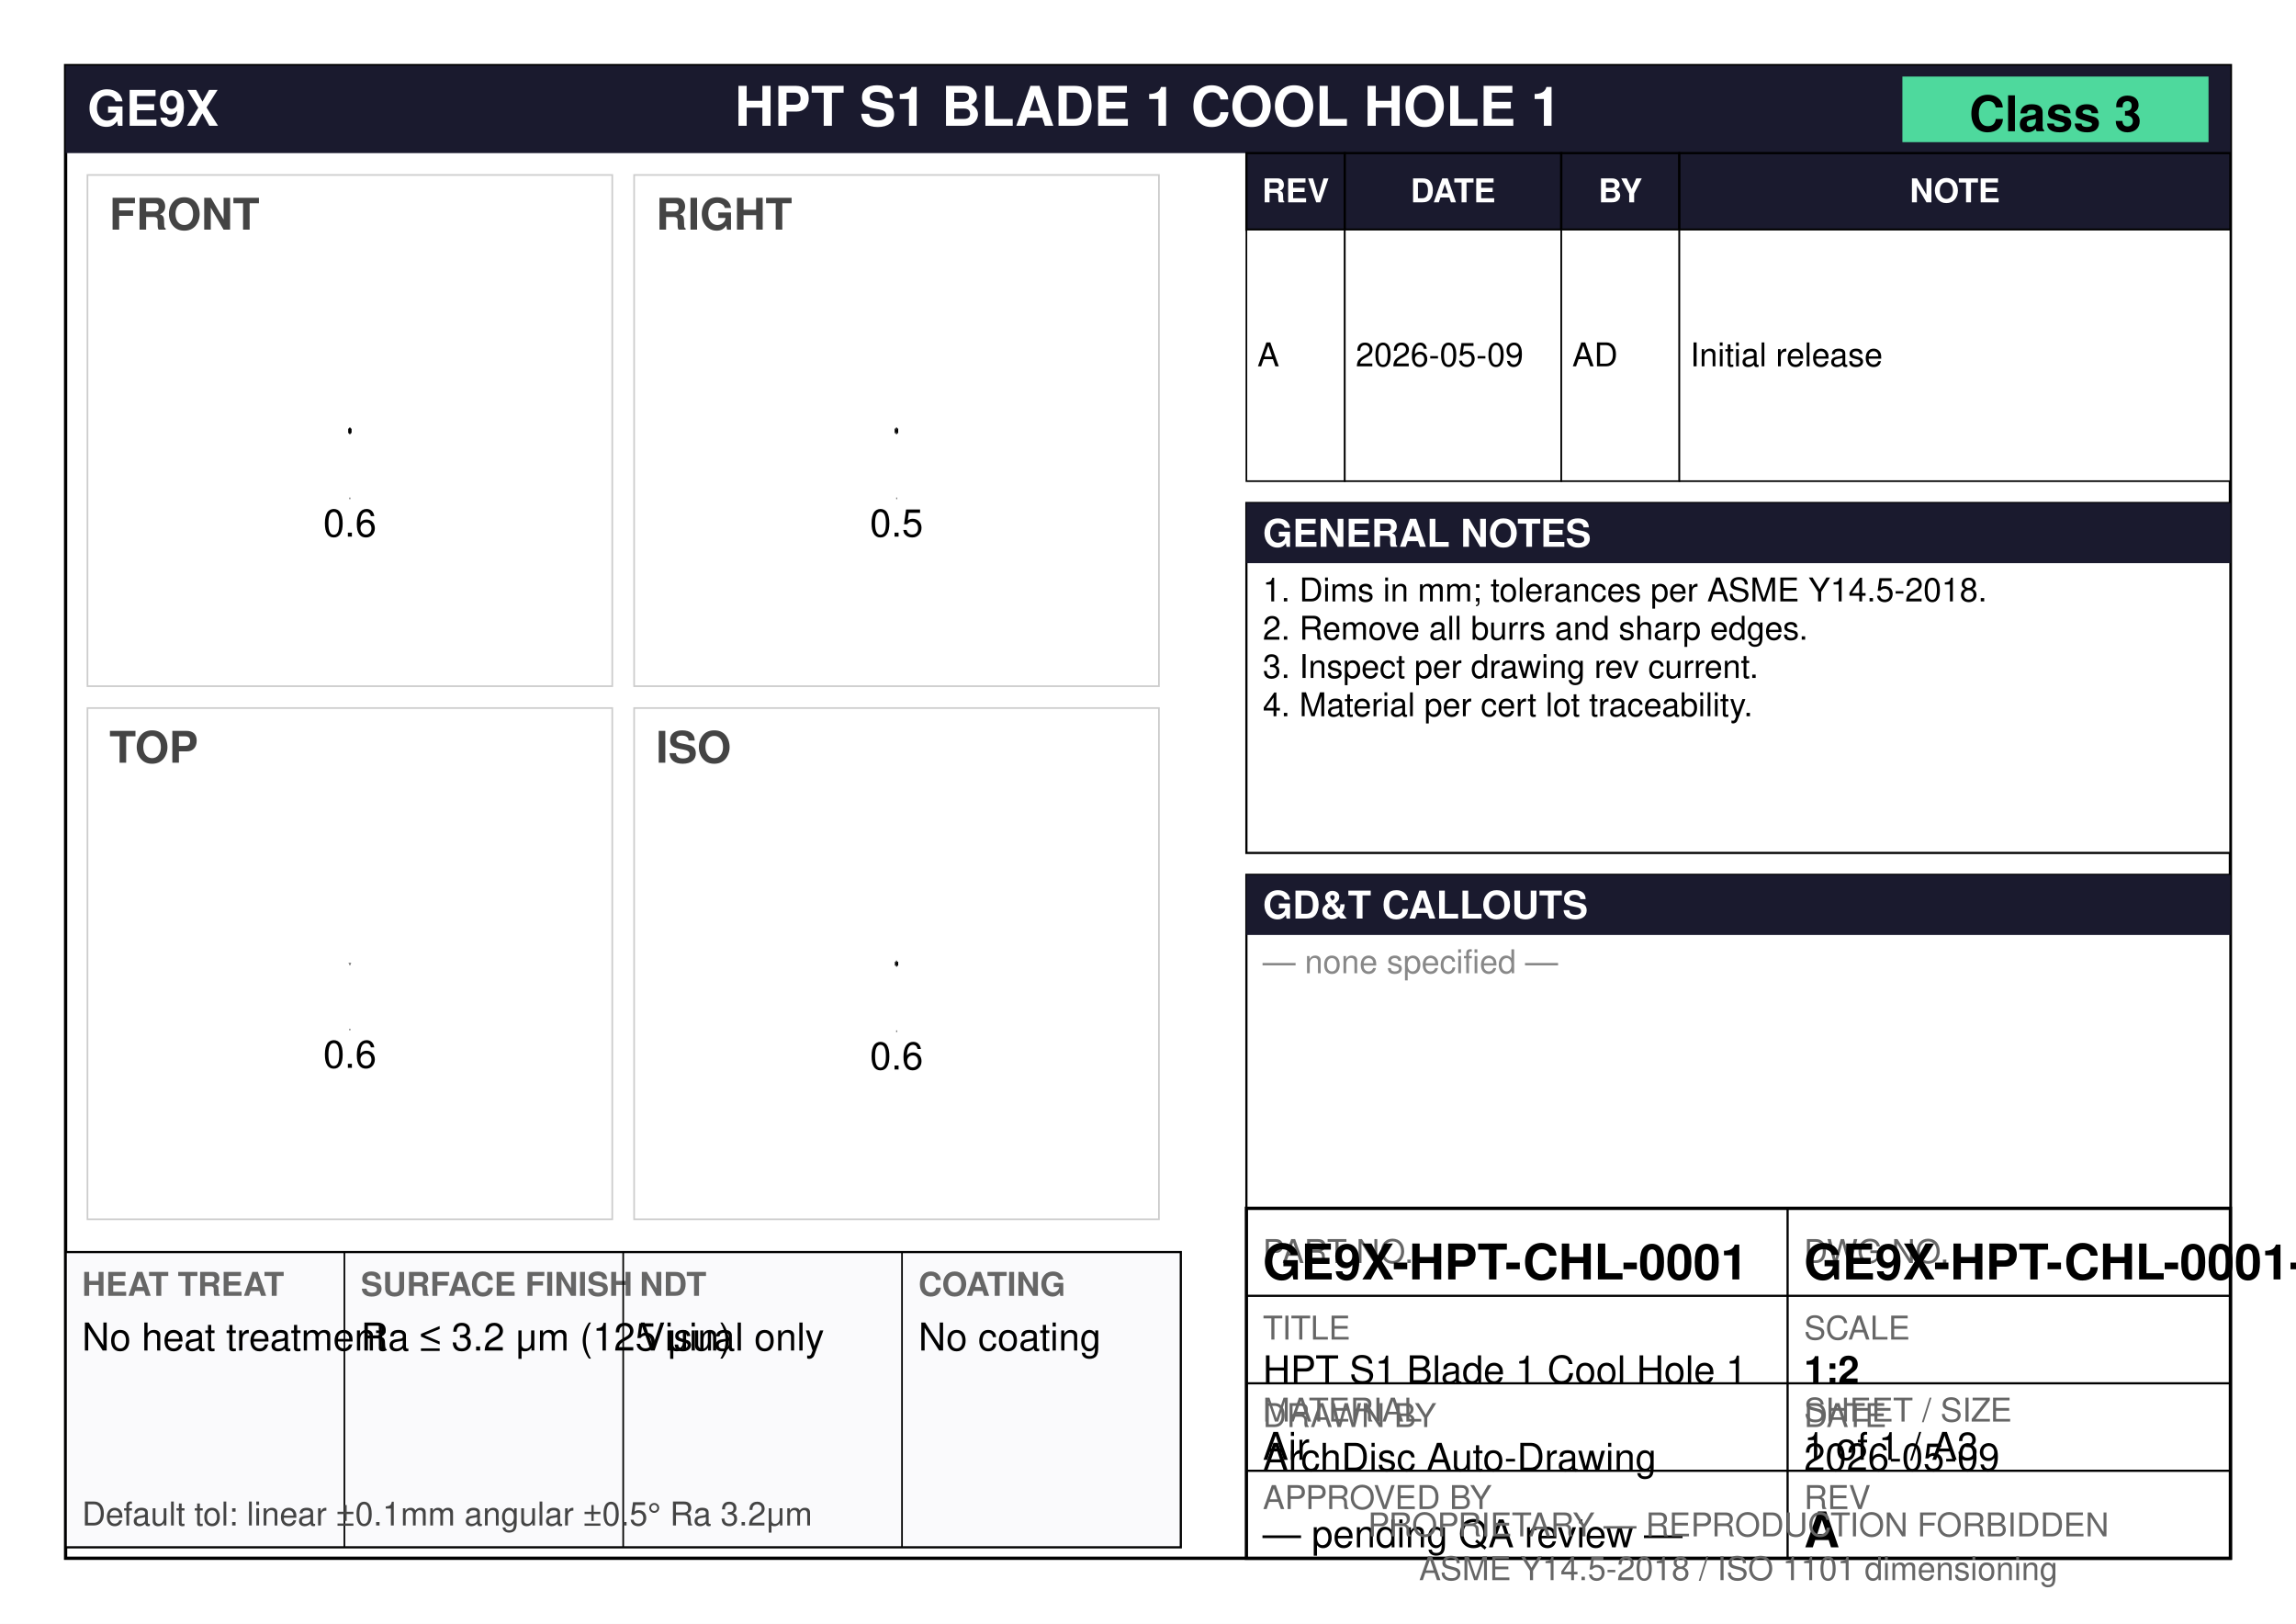
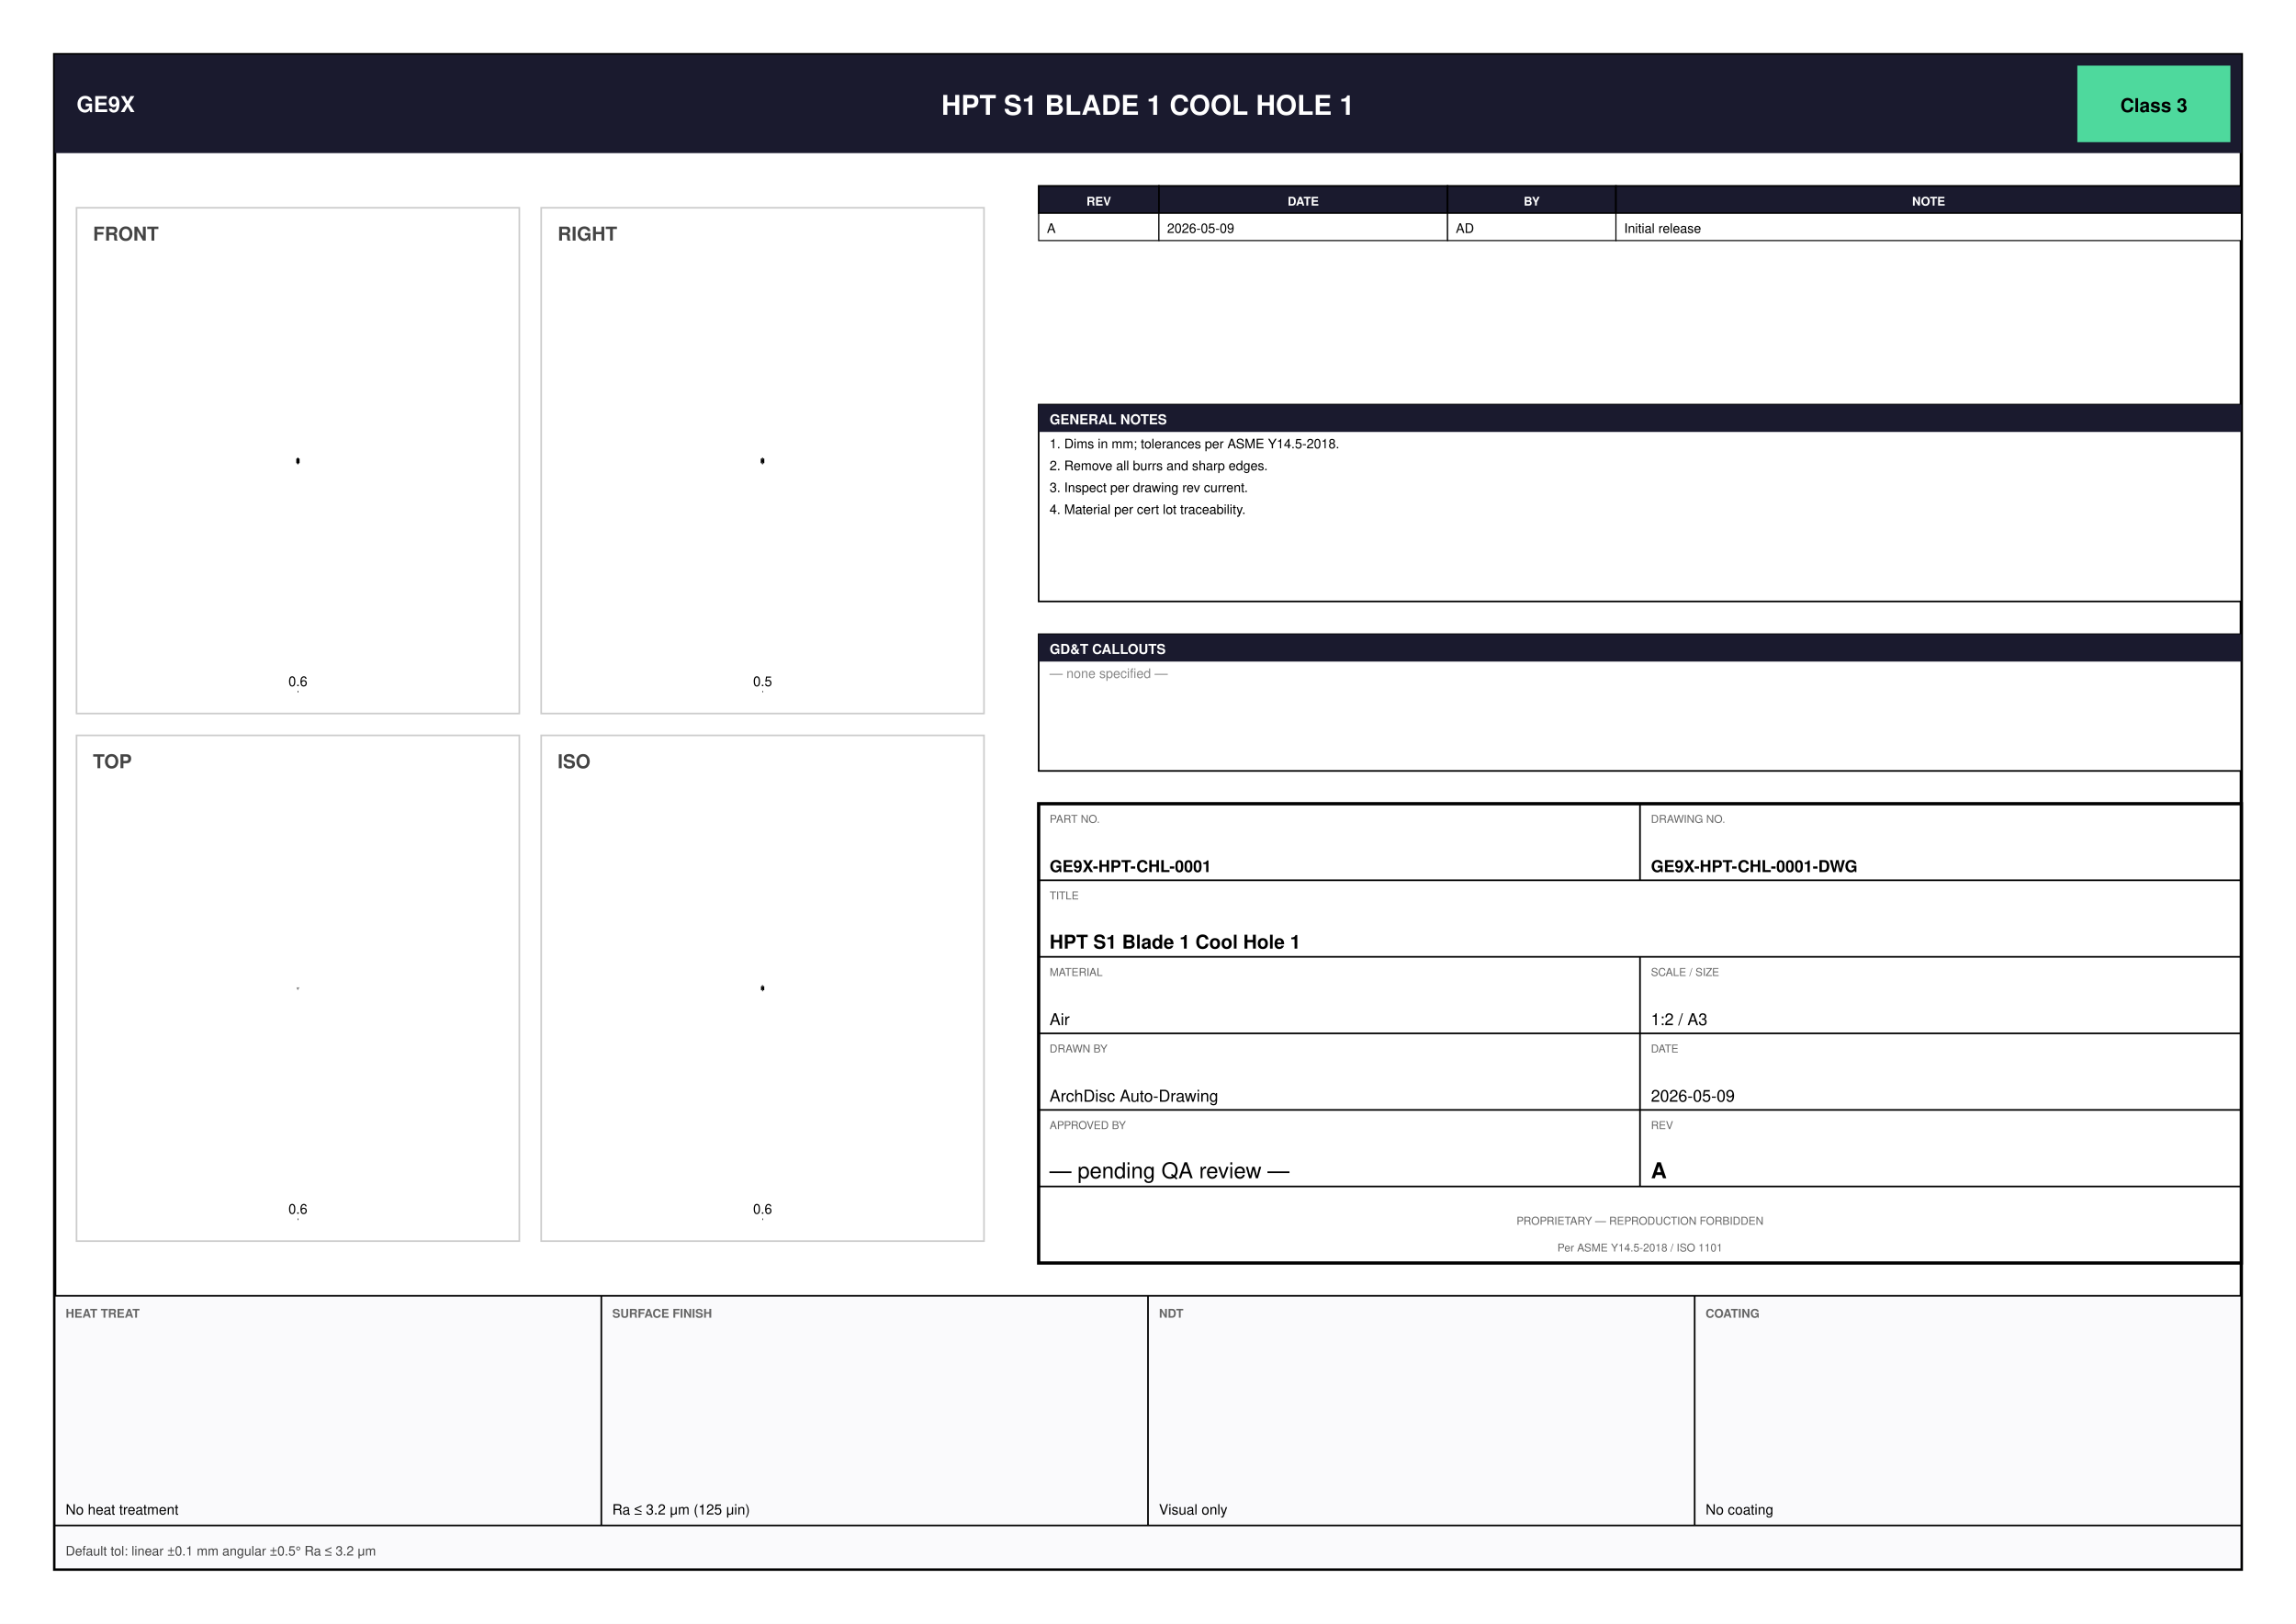
<svg xmlns="http://www.w3.org/2000/svg" viewBox="0 0 420 297" width="420mm" height="297mm" font-family="Helvetica, Arial, sans-serif">
  <rect width="420" height="297" fill="#ffffff" />
-   <rect x="12" y="12" width="396" height="273" fill="none" stroke="#000" stroke-width="0.6" />
-   <rect x="12" y="12" width="396" height="16" fill="#1a1a2e" />
-   <text x="16" y="23" font-size="9" fill="#ffffff" font-weight="700">GE9X</text>
-   <text x="210" y="23" text-anchor="middle" font-size="10" fill="#ffffff" font-weight="700">HPT S1 BLADE 1 COOL HOLE 1</text>
-   <rect x="348" y="14" width="56" height="12" fill="#4ed99d" />
-   <text x="376" y="24" text-anchor="middle" font-size="9" fill="#000" font-weight="700">Class 3</text>
+   <rect x="10" y="10" width="400" height="277" fill="none" stroke="#000" stroke-width="0.6" />
+   <rect x="10" y="10" width="400" height="18" fill="#1a1a2e" />
+   <text x="14" y="20.5" font-size="4" fill="#ffffff" font-weight="700">GE9X</text>
+   <text x="210" y="21" text-anchor="middle" font-size="5" fill="#ffffff" font-weight="700">HPT S1 BLADE 1 COOL HOLE 1</text>
+   <rect x="380" y="12" width="28" height="14" fill="#4ed99d" />
+   <text x="394" y="20.5" text-anchor="middle" font-size="3.5" fill="#000" font-weight="700">Class 3</text>
  <g class="view-front">
-     <rect x="16" y="32" width="96" height="93.5" fill="none" stroke="#ccc" stroke-width="0.3" />
-     <text x="20" y="42" font-size="8" fill="#444" font-weight="700">FRONT</text>
-     <line x1="63.9" y1="79.2" x2="64.0" y2="79.2" stroke="#888" stroke-width="0.4" stroke-dasharray="2,2" />
-     <line x1="64.0" y1="79.2" x2="64.0" y2="78.4" stroke="#888" stroke-width="0.4" stroke-dasharray="2,2" />
-     <line x1="63.9" y1="78.4" x2="64.0" y2="78.4" stroke="#888" stroke-width="0.4" stroke-dasharray="2,2" />
-     <line x1="63.9" y1="79.2" x2="63.9" y2="78.4" stroke="#000" stroke-width="0.4" />
-     <line x1="64.0" y1="79.2" x2="64.0" y2="79.2" stroke="#888" stroke-width="0.4" stroke-dasharray="2,2" />
-     <line x1="64.0" y1="79.2" x2="64.0" y2="78.4" stroke="#888" stroke-width="0.4" stroke-dasharray="2,2" />
-     <line x1="64.0" y1="78.4" x2="64.0" y2="78.4" stroke="#888" stroke-width="0.4" stroke-dasharray="2,2" />
-     <line x1="64.0" y1="79.2" x2="64.1" y2="79.2" stroke="#888" stroke-width="0.4" stroke-dasharray="2,2" />
-     <line x1="64.1" y1="79.2" x2="64.1" y2="78.4" stroke="#000" stroke-width="0.4" />
-     <line x1="64.0" y1="78.4" x2="64.1" y2="78.4" stroke="#888" stroke-width="0.4" stroke-dasharray="2,2" />
-     <line x1="64.1" y1="79.2" x2="64.0" y2="79.2" stroke="#000" stroke-width="0.4" />
-     <line x1="64.0" y1="79.2" x2="64.0" y2="78.4" stroke="#000" stroke-width="0.4" />
-     <line x1="64.1" y1="78.4" x2="64.0" y2="78.4" stroke="#000" stroke-width="0.4" />
-     <line x1="64.0" y1="79.2" x2="64.0" y2="79.2" stroke="#000" stroke-width="0.4" />
-     <line x1="64.0" y1="79.2" x2="64.0" y2="78.4" stroke="#000" stroke-width="0.4" />
-     <line x1="64.0" y1="78.4" x2="64.0" y2="78.4" stroke="#000" stroke-width="0.4" />
-     <line x1="64.0" y1="79.2" x2="63.9" y2="79.2" stroke="#000" stroke-width="0.4" />
-     <line x1="64.0" y1="78.4" x2="63.9" y2="78.4" stroke="#000" stroke-width="0.4" />
-     <line x1="63.94" y1="91.15" x2="64.06" y2="91.15" stroke="#000" stroke-width="0.3" />
-     <text x="64" y="98.15" text-anchor="middle" font-size="7" fill="#000">0.6</text>
+     <rect x="14" y="38" width="81" height="92.5" fill="none" stroke="#ccc" stroke-width="0.3" />
+     <text x="17" y="44" font-size="3.5" fill="#444" font-weight="700">FRONT</text>
+     <line x1="54.4" y1="84.7" x2="54.5" y2="84.7" stroke="#888" stroke-width="0.4" stroke-dasharray="2,2" />
+     <line x1="54.5" y1="84.7" x2="54.5" y2="83.9" stroke="#888" stroke-width="0.4" stroke-dasharray="2,2" />
+     <line x1="54.4" y1="83.9" x2="54.5" y2="83.9" stroke="#888" stroke-width="0.4" stroke-dasharray="2,2" />
+     <line x1="54.4" y1="84.7" x2="54.4" y2="83.9" stroke="#000" stroke-width="0.4" />
+     <line x1="54.5" y1="84.7" x2="54.5" y2="84.7" stroke="#888" stroke-width="0.4" stroke-dasharray="2,2" />
+     <line x1="54.5" y1="84.7" x2="54.5" y2="83.9" stroke="#888" stroke-width="0.4" stroke-dasharray="2,2" />
+     <line x1="54.5" y1="83.9" x2="54.5" y2="83.9" stroke="#888" stroke-width="0.4" stroke-dasharray="2,2" />
+     <line x1="54.5" y1="84.7" x2="54.6" y2="84.7" stroke="#888" stroke-width="0.4" stroke-dasharray="2,2" />
+     <line x1="54.6" y1="84.7" x2="54.6" y2="83.9" stroke="#000" stroke-width="0.4" />
+     <line x1="54.5" y1="83.9" x2="54.6" y2="83.9" stroke="#888" stroke-width="0.4" stroke-dasharray="2,2" />
+     <line x1="54.6" y1="84.7" x2="54.5" y2="84.7" stroke="#000" stroke-width="0.4" />
+     <line x1="54.5" y1="84.7" x2="54.5" y2="83.9" stroke="#000" stroke-width="0.4" />
+     <line x1="54.6" y1="83.9" x2="54.5" y2="83.9" stroke="#000" stroke-width="0.4" />
+     <line x1="54.5" y1="84.7" x2="54.5" y2="84.7" stroke="#000" stroke-width="0.4" />
+     <line x1="54.5" y1="84.7" x2="54.5" y2="83.9" stroke="#000" stroke-width="0.4" />
+     <line x1="54.5" y1="83.9" x2="54.5" y2="83.9" stroke="#000" stroke-width="0.4" />
+     <line x1="54.5" y1="84.7" x2="54.4" y2="84.7" stroke="#000" stroke-width="0.4" />
+     <line x1="54.5" y1="83.9" x2="54.4" y2="83.9" stroke="#000" stroke-width="0.4" />
+     <line x1="54.44" y1="126.5" x2="54.56" y2="126.5" stroke="#000" stroke-width="0.3" />
+     <text x="54.5" y="125.5" text-anchor="middle" font-size="2.5" fill="#000">0.6</text>
  </g>
  <g class="view-right">
-     <rect x="116" y="32" width="96" height="93.5" fill="none" stroke="#ccc" stroke-width="0.3" />
-     <text x="120" y="42" font-size="8" fill="#444" font-weight="700">RIGHT</text>
-     <line x1="164.0" y1="79.2" x2="164.1" y2="79.2" stroke="#888" stroke-width="0.4" stroke-dasharray="2,2" />
-     <line x1="164.1" y1="79.2" x2="164.1" y2="78.4" stroke="#888" stroke-width="0.4" stroke-dasharray="2,2" />
-     <line x1="164.0" y1="78.4" x2="164.1" y2="78.4" stroke="#888" stroke-width="0.4" stroke-dasharray="2,2" />
-     <line x1="164.0" y1="79.2" x2="164.0" y2="78.4" stroke="#888" stroke-width="0.4" stroke-dasharray="2,2" />
-     <line x1="164.1" y1="79.2" x2="164.1" y2="79.2" stroke="#888" stroke-width="0.4" stroke-dasharray="2,2" />
-     <line x1="164.1" y1="79.2" x2="164.1" y2="78.4" stroke="#000" stroke-width="0.4" />
-     <line x1="164.1" y1="78.4" x2="164.1" y2="78.4" stroke="#888" stroke-width="0.4" stroke-dasharray="2,2" />
-     <line x1="164.1" y1="79.2" x2="164.0" y2="79.2" stroke="#000" stroke-width="0.4" />
-     <line x1="164.0" y1="79.2" x2="164.0" y2="78.4" stroke="#000" stroke-width="0.4" />
-     <line x1="164.1" y1="78.4" x2="164.0" y2="78.4" stroke="#000" stroke-width="0.4" />
-     <line x1="164.0" y1="79.2" x2="163.9" y2="79.2" stroke="#000" stroke-width="0.4" />
-     <line x1="163.9" y1="79.2" x2="163.9" y2="78.4" stroke="#000" stroke-width="0.4" />
-     <line x1="164.0" y1="78.4" x2="163.9" y2="78.4" stroke="#000" stroke-width="0.4" />
-     <line x1="163.9" y1="79.2" x2="163.9" y2="79.2" stroke="#000" stroke-width="0.4" />
-     <line x1="163.9" y1="79.2" x2="163.9" y2="78.4" stroke="#000" stroke-width="0.4" />
-     <line x1="163.9" y1="78.4" x2="163.9" y2="78.4" stroke="#000" stroke-width="0.4" />
-     <line x1="163.9" y1="79.2" x2="164.0" y2="79.2" stroke="#888" stroke-width="0.4" stroke-dasharray="2,2" />
-     <line x1="163.9" y1="78.4" x2="164.0" y2="78.4" stroke="#888" stroke-width="0.4" stroke-dasharray="2,2" />
-     <line x1="163.948" y1="91.15" x2="164.052" y2="91.15" stroke="#000" stroke-width="0.3" />
-     <text x="164" y="98.15" text-anchor="middle" font-size="7" fill="#000">0.5</text>
+     <rect x="99" y="38" width="81" height="92.5" fill="none" stroke="#ccc" stroke-width="0.3" />
+     <text x="102" y="44" font-size="3.5" fill="#444" font-weight="700">RIGHT</text>
+     <line x1="139.5" y1="84.7" x2="139.6" y2="84.7" stroke="#888" stroke-width="0.4" stroke-dasharray="2,2" />
+     <line x1="139.6" y1="84.7" x2="139.6" y2="83.9" stroke="#888" stroke-width="0.4" stroke-dasharray="2,2" />
+     <line x1="139.5" y1="83.9" x2="139.6" y2="83.9" stroke="#888" stroke-width="0.4" stroke-dasharray="2,2" />
+     <line x1="139.5" y1="84.7" x2="139.5" y2="83.9" stroke="#888" stroke-width="0.4" stroke-dasharray="2,2" />
+     <line x1="139.6" y1="84.7" x2="139.6" y2="84.7" stroke="#888" stroke-width="0.4" stroke-dasharray="2,2" />
+     <line x1="139.6" y1="84.7" x2="139.6" y2="83.9" stroke="#000" stroke-width="0.4" />
+     <line x1="139.6" y1="83.9" x2="139.6" y2="83.9" stroke="#888" stroke-width="0.4" stroke-dasharray="2,2" />
+     <line x1="139.6" y1="84.7" x2="139.5" y2="84.7" stroke="#000" stroke-width="0.4" />
+     <line x1="139.5" y1="84.7" x2="139.5" y2="83.9" stroke="#000" stroke-width="0.4" />
+     <line x1="139.6" y1="83.9" x2="139.5" y2="83.9" stroke="#000" stroke-width="0.4" />
+     <line x1="139.5" y1="84.7" x2="139.4" y2="84.7" stroke="#000" stroke-width="0.4" />
+     <line x1="139.4" y1="84.7" x2="139.4" y2="83.9" stroke="#000" stroke-width="0.4" />
+     <line x1="139.5" y1="83.9" x2="139.4" y2="83.9" stroke="#000" stroke-width="0.4" />
+     <line x1="139.4" y1="84.7" x2="139.4" y2="84.7" stroke="#000" stroke-width="0.4" />
+     <line x1="139.4" y1="84.7" x2="139.4" y2="83.9" stroke="#000" stroke-width="0.4" />
+     <line x1="139.4" y1="83.9" x2="139.4" y2="83.9" stroke="#000" stroke-width="0.4" />
+     <line x1="139.4" y1="84.7" x2="139.5" y2="84.7" stroke="#888" stroke-width="0.4" stroke-dasharray="2,2" />
+     <line x1="139.4" y1="83.9" x2="139.5" y2="83.9" stroke="#888" stroke-width="0.4" stroke-dasharray="2,2" />
+     <line x1="139.448" y1="126.5" x2="139.552" y2="126.5" stroke="#000" stroke-width="0.3" />
+     <text x="139.5" y="125.5" text-anchor="middle" font-size="2.5" fill="#000">0.5</text>
  </g>
  <g class="view-top">
-     <rect x="16" y="129.5" width="96" height="93.5" fill="none" stroke="#ccc" stroke-width="0.3" />
-     <text x="20" y="139.5" font-size="8" fill="#444" font-weight="700">TOP</text>
-     <line x1="63.9" y1="176.3" x2="64.0" y2="176.3" stroke="#888" stroke-width="0.4" stroke-dasharray="2,2" />
-     <line x1="64.0" y1="176.3" x2="64.0" y2="176.3" stroke="#888" stroke-width="0.4" stroke-dasharray="2,2" />
-     <line x1="63.9" y1="176.3" x2="64.0" y2="176.3" stroke="#888" stroke-width="0.4" stroke-dasharray="2,2" />
-     <line x1="63.9" y1="176.3" x2="63.9" y2="176.3" stroke="#888" stroke-width="0.4" stroke-dasharray="2,2" />
-     <line x1="64.0" y1="176.3" x2="64.0" y2="176.3" stroke="#888" stroke-width="0.4" stroke-dasharray="2,2" />
-     <line x1="64.0" y1="176.3" x2="64.0" y2="176.3" stroke="#888" stroke-width="0.4" stroke-dasharray="2,2" />
-     <line x1="64.0" y1="176.3" x2="64.0" y2="176.3" stroke="#888" stroke-width="0.4" stroke-dasharray="2,2" />
-     <line x1="64.0" y1="176.3" x2="64.1" y2="176.3" stroke="#888" stroke-width="0.4" stroke-dasharray="2,2" />
-     <line x1="64.1" y1="176.3" x2="64.1" y2="176.3" stroke="#888" stroke-width="0.4" stroke-dasharray="2,2" />
-     <line x1="64.0" y1="176.3" x2="64.1" y2="176.3" stroke="#888" stroke-width="0.4" stroke-dasharray="2,2" />
-     <line x1="64.1" y1="176.3" x2="64.0" y2="176.2" stroke="#888" stroke-width="0.4" stroke-dasharray="2,2" />
-     <line x1="64.0" y1="176.2" x2="64.0" y2="176.2" stroke="#888" stroke-width="0.4" stroke-dasharray="2,2" />
-     <line x1="64.1" y1="176.3" x2="64.0" y2="176.2" stroke="#888" stroke-width="0.4" stroke-dasharray="2,2" />
-     <line x1="64.0" y1="176.2" x2="64.0" y2="176.2" stroke="#888" stroke-width="0.4" stroke-dasharray="2,2" />
-     <line x1="64.0" y1="176.2" x2="64.0" y2="176.2" stroke="#888" stroke-width="0.4" stroke-dasharray="2,2" />
-     <line x1="64.0" y1="176.2" x2="64.0" y2="176.2" stroke="#888" stroke-width="0.4" stroke-dasharray="2,2" />
-     <line x1="64.0" y1="176.2" x2="63.9" y2="176.3" stroke="#888" stroke-width="0.4" stroke-dasharray="2,2" />
-     <line x1="64.0" y1="176.2" x2="63.9" y2="176.3" stroke="#888" stroke-width="0.4" stroke-dasharray="2,2" />
-     <line x1="63.94" y1="188.302" x2="64.06" y2="188.302" stroke="#000" stroke-width="0.3" />
-     <text x="64" y="195.302" text-anchor="middle" font-size="7" fill="#000">0.6</text>
+     <rect x="14" y="134.5" width="81" height="92.5" fill="none" stroke="#ccc" stroke-width="0.3" />
+     <text x="17" y="140.5" font-size="3.5" fill="#444" font-weight="700">TOP</text>
+     <line x1="54.4" y1="180.8" x2="54.5" y2="180.8" stroke="#888" stroke-width="0.4" stroke-dasharray="2,2" />
+     <line x1="54.5" y1="180.8" x2="54.5" y2="180.8" stroke="#888" stroke-width="0.4" stroke-dasharray="2,2" />
+     <line x1="54.4" y1="180.8" x2="54.5" y2="180.8" stroke="#888" stroke-width="0.4" stroke-dasharray="2,2" />
+     <line x1="54.4" y1="180.8" x2="54.4" y2="180.8" stroke="#888" stroke-width="0.4" stroke-dasharray="2,2" />
+     <line x1="54.5" y1="180.8" x2="54.5" y2="180.8" stroke="#888" stroke-width="0.4" stroke-dasharray="2,2" />
+     <line x1="54.5" y1="180.8" x2="54.5" y2="180.8" stroke="#888" stroke-width="0.4" stroke-dasharray="2,2" />
+     <line x1="54.5" y1="180.8" x2="54.5" y2="180.8" stroke="#888" stroke-width="0.4" stroke-dasharray="2,2" />
+     <line x1="54.5" y1="180.8" x2="54.6" y2="180.8" stroke="#888" stroke-width="0.4" stroke-dasharray="2,2" />
+     <line x1="54.6" y1="180.8" x2="54.6" y2="180.8" stroke="#888" stroke-width="0.4" stroke-dasharray="2,2" />
+     <line x1="54.5" y1="180.8" x2="54.6" y2="180.8" stroke="#888" stroke-width="0.4" stroke-dasharray="2,2" />
+     <line x1="54.6" y1="180.8" x2="54.5" y2="180.7" stroke="#888" stroke-width="0.4" stroke-dasharray="2,2" />
+     <line x1="54.5" y1="180.7" x2="54.5" y2="180.7" stroke="#888" stroke-width="0.4" stroke-dasharray="2,2" />
+     <line x1="54.6" y1="180.8" x2="54.5" y2="180.7" stroke="#888" stroke-width="0.4" stroke-dasharray="2,2" />
+     <line x1="54.5" y1="180.7" x2="54.5" y2="180.7" stroke="#888" stroke-width="0.4" stroke-dasharray="2,2" />
+     <line x1="54.5" y1="180.7" x2="54.5" y2="180.7" stroke="#888" stroke-width="0.4" stroke-dasharray="2,2" />
+     <line x1="54.5" y1="180.7" x2="54.5" y2="180.7" stroke="#888" stroke-width="0.4" stroke-dasharray="2,2" />
+     <line x1="54.5" y1="180.7" x2="54.4" y2="180.8" stroke="#888" stroke-width="0.4" stroke-dasharray="2,2" />
+     <line x1="54.5" y1="180.7" x2="54.4" y2="180.8" stroke="#888" stroke-width="0.4" stroke-dasharray="2,2" />
+     <line x1="54.44" y1="223" x2="54.56" y2="223" stroke="#000" stroke-width="0.3" />
+     <text x="54.5" y="222" text-anchor="middle" font-size="2.5" fill="#000">0.6</text>
  </g>
  <g class="view-iso">
-     <rect x="116" y="129.5" width="96" height="93.5" fill="none" stroke="#ccc" stroke-width="0.3" />
-     <text x="120" y="139.5" font-size="8" fill="#444" font-weight="700">ISO</text>
-     <line x1="164.0" y1="176.6" x2="164.0" y2="176.6" stroke="#888" stroke-width="0.4" stroke-dasharray="2,2" />
-     <line x1="164.0" y1="176.6" x2="164.0" y2="176.0" stroke="#888" stroke-width="0.4" stroke-dasharray="2,2" />
-     <line x1="164.0" y1="175.9" x2="164.0" y2="176.0" stroke="#888" stroke-width="0.4" stroke-dasharray="2,2" />
-     <line x1="164.0" y1="176.6" x2="164.0" y2="175.9" stroke="#888" stroke-width="0.4" stroke-dasharray="2,2" />
-     <line x1="164.0" y1="176.6" x2="164.1" y2="176.6" stroke="#888" stroke-width="0.4" stroke-dasharray="2,2" />
-     <line x1="164.1" y1="176.6" x2="164.1" y2="175.9" stroke="#000" stroke-width="0.4" />
-     <line x1="164.0" y1="176.0" x2="164.1" y2="175.9" stroke="#888" stroke-width="0.4" stroke-dasharray="2,2" />
-     <line x1="164.1" y1="176.6" x2="164.0" y2="176.6" stroke="#000" stroke-width="0.4" />
-     <line x1="164.0" y1="176.6" x2="164.0" y2="175.9" stroke="#000" stroke-width="0.4" />
-     <line x1="164.1" y1="175.9" x2="164.0" y2="175.9" stroke="#000" stroke-width="0.4" />
-     <line x1="164.0" y1="176.6" x2="164.0" y2="176.5" stroke="#000" stroke-width="0.4" />
-     <line x1="164.0" y1="176.5" x2="164.0" y2="175.9" stroke="#000" stroke-width="0.4" />
-     <line x1="164.0" y1="175.9" x2="164.0" y2="175.9" stroke="#000" stroke-width="0.4" />
-     <line x1="164.0" y1="176.5" x2="163.9" y2="176.6" stroke="#000" stroke-width="0.4" />
-     <line x1="163.9" y1="176.6" x2="163.9" y2="175.9" stroke="#000" stroke-width="0.4" />
-     <line x1="164.0" y1="175.9" x2="163.9" y2="175.9" stroke="#000" stroke-width="0.4" />
-     <line x1="163.9" y1="176.6" x2="164.0" y2="176.6" stroke="#888" stroke-width="0.4" stroke-dasharray="2,2" />
-     <line x1="163.9" y1="175.9" x2="164.0" y2="175.9" stroke="#888" stroke-width="0.4" stroke-dasharray="2,2" />
-     <line x1="163.942" y1="188.61" x2="164.058" y2="188.61" stroke="#000" stroke-width="0.3" />
-     <text x="164" y="195.61" text-anchor="middle" font-size="7" fill="#000">0.6</text>
+     <rect x="99" y="134.5" width="81" height="92.5" fill="none" stroke="#ccc" stroke-width="0.3" />
+     <text x="102" y="140.5" font-size="3.5" fill="#444" font-weight="700">ISO</text>
+     <line x1="139.5" y1="181.1" x2="139.5" y2="181.1" stroke="#888" stroke-width="0.4" stroke-dasharray="2,2" />
+     <line x1="139.5" y1="181.1" x2="139.5" y2="180.5" stroke="#888" stroke-width="0.4" stroke-dasharray="2,2" />
+     <line x1="139.5" y1="180.4" x2="139.5" y2="180.5" stroke="#888" stroke-width="0.4" stroke-dasharray="2,2" />
+     <line x1="139.5" y1="181.1" x2="139.5" y2="180.4" stroke="#888" stroke-width="0.4" stroke-dasharray="2,2" />
+     <line x1="139.5" y1="181.1" x2="139.6" y2="181.1" stroke="#888" stroke-width="0.4" stroke-dasharray="2,2" />
+     <line x1="139.6" y1="181.1" x2="139.6" y2="180.4" stroke="#000" stroke-width="0.4" />
+     <line x1="139.5" y1="180.5" x2="139.6" y2="180.4" stroke="#888" stroke-width="0.4" stroke-dasharray="2,2" />
+     <line x1="139.6" y1="181.1" x2="139.5" y2="181.1" stroke="#000" stroke-width="0.4" />
+     <line x1="139.5" y1="181.1" x2="139.5" y2="180.4" stroke="#000" stroke-width="0.4" />
+     <line x1="139.6" y1="180.4" x2="139.5" y2="180.4" stroke="#000" stroke-width="0.4" />
+     <line x1="139.5" y1="181.1" x2="139.5" y2="181.0" stroke="#000" stroke-width="0.4" />
+     <line x1="139.5" y1="181.0" x2="139.5" y2="180.4" stroke="#000" stroke-width="0.4" />
+     <line x1="139.5" y1="180.4" x2="139.5" y2="180.4" stroke="#000" stroke-width="0.4" />
+     <line x1="139.5" y1="181.0" x2="139.4" y2="181.1" stroke="#000" stroke-width="0.4" />
+     <line x1="139.4" y1="181.1" x2="139.4" y2="180.4" stroke="#000" stroke-width="0.4" />
+     <line x1="139.5" y1="180.4" x2="139.4" y2="180.4" stroke="#000" stroke-width="0.4" />
+     <line x1="139.4" y1="181.1" x2="139.5" y2="181.1" stroke="#888" stroke-width="0.4" stroke-dasharray="2,2" />
+     <line x1="139.4" y1="180.4" x2="139.5" y2="180.4" stroke="#888" stroke-width="0.4" stroke-dasharray="2,2" />
+     <line x1="139.442" y1="223" x2="139.558" y2="223" stroke="#000" stroke-width="0.3" />
+     <text x="139.5" y="222" text-anchor="middle" font-size="2.5" fill="#000">0.6</text>
  </g>
  <g class="rev-table">
-     <rect x="228" y="28" width="18" height="14" fill="#1a1a2e" stroke="#000" stroke-width="0.4" />
-     <text x="237" y="37" text-anchor="middle" font-size="6" fill="#fff" font-weight="700">REV</text>
-     <rect x="246" y="28" width="39.6" height="14" fill="#1a1a2e" stroke="#000" stroke-width="0.4" />
-     <text x="265.8" y="37" text-anchor="middle" font-size="6" fill="#fff" font-weight="700">DATE</text>
-     <rect x="285.6" y="28" width="21.6" height="14" fill="#1a1a2e" stroke="#000" stroke-width="0.4" />
-     <text x="296.4" y="37" text-anchor="middle" font-size="6" fill="#fff" font-weight="700">BY</text>
-     <rect x="307.2" y="28" width="100.8" height="14" fill="#1a1a2e" stroke="#000" stroke-width="0.4" />
-     <text x="357.6" y="37" text-anchor="middle" font-size="6" fill="#fff" font-weight="700">NOTE</text>
-     <rect x="228" y="42" width="18" height="46" fill="#fff" stroke="#000" stroke-width="0.3" />
-     <text x="230" y="67" font-size="6" fill="#000">A</text>
-     <rect x="246" y="42" width="39.6" height="46" fill="#fff" stroke="#000" stroke-width="0.3" />
-     <text x="248" y="67" font-size="6" fill="#000">2026-05-09</text>
-     <rect x="285.6" y="42" width="21.6" height="46" fill="#fff" stroke="#000" stroke-width="0.3" />
-     <text x="287.6" y="67" font-size="6" fill="#000">AD</text>
-     <rect x="307.2" y="42" width="100.8" height="46" fill="#fff" stroke="#000" stroke-width="0.3" />
-     <text x="309.2" y="67" font-size="6" fill="#000">Initial release</text>
+     <rect x="190" y="34" width="22" height="5" fill="#1a1a2e" stroke="#000" stroke-width="0.3" />
+     <text x="201" y="37.6" text-anchor="middle" font-size="2.2" fill="#fff" font-weight="700">REV</text>
+     <rect x="212" y="34" width="52.8" height="5" fill="#1a1a2e" stroke="#000" stroke-width="0.3" />
+     <text x="238.4" y="37.6" text-anchor="middle" font-size="2.2" fill="#fff" font-weight="700">DATE</text>
+     <rect x="264.8" y="34" width="30.8" height="5" fill="#1a1a2e" stroke="#000" stroke-width="0.3" />
+     <text x="280.2" y="37.6" text-anchor="middle" font-size="2.2" fill="#fff" font-weight="700">BY</text>
+     <rect x="295.6" y="34" width="114.4" height="5" fill="#1a1a2e" stroke="#000" stroke-width="0.3" />
+     <text x="352.8" y="37.6" text-anchor="middle" font-size="2.2" fill="#fff" font-weight="700">NOTE</text>
+     <rect x="190" y="39" width="22" height="5" fill="#fff" stroke="#000" stroke-width="0.2" />
+     <text x="191.5" y="42.6" font-size="2.4" fill="#000">A</text>
+     <rect x="212" y="39" width="52.8" height="5" fill="#fff" stroke="#000" stroke-width="0.2" />
+     <text x="213.5" y="42.6" font-size="2.4" fill="#000">2026-05-09</text>
+     <rect x="264.8" y="39" width="30.8" height="5" fill="#fff" stroke="#000" stroke-width="0.2" />
+     <text x="266.3" y="42.6" font-size="2.4" fill="#000">AD</text>
+     <rect x="295.6" y="39" width="114.4" height="5" fill="#fff" stroke="#000" stroke-width="0.2" />
+     <text x="297.1" y="42.6" font-size="2.4" fill="#000">Initial release</text>
  </g>
-   <rect x="228" y="92" width="180" height="64" fill="#fff" stroke="#000" stroke-width="0.4" />
-   <rect x="228" y="92" width="180" height="11" fill="#1a1a2e" />
-   <text x="231" y="100" font-size="7" fill="#fff" font-weight="700">GENERAL NOTES</text>
-   <text x="231" y="110" font-size="6" fill="#000">1. Dims in mm; tolerances per ASME Y14.5-2018.</text>
-   <text x="231" y="117" font-size="6" fill="#000">2. Remove all burrs and sharp edges.</text>
-   <text x="231" y="124" font-size="6" fill="#000">3. Inspect per drawing rev current.</text>
-   <text x="231" y="131" font-size="6" fill="#000">4. Material per cert lot traceability.</text>
-   <rect x="228" y="160" width="180" height="63" fill="#fff" stroke="#000" stroke-width="0.4" />
-   <rect x="228" y="160" width="180" height="11" fill="#1a1a2e" />
-   <text x="231" y="168" font-size="7" fill="#fff" font-weight="700">GD&amp;T CALLOUTS</text>
-   <text x="231" y="178" font-size="6" fill="#888">— none specified —</text>
+   <rect x="190" y="74" width="220" height="36" fill="#fff" stroke="#000" stroke-width="0.3" />
+   <rect x="190" y="74" width="220" height="5" fill="#1a1a2e" />
+   <text x="192" y="77.6" font-size="2.5" fill="#fff" font-weight="700">GENERAL NOTES</text>
+   <text x="192" y="82.00" font-size="2.4" fill="#000">1. Dims in mm; tolerances per ASME Y14.5-2018.</text>
+   <text x="192" y="86.00" font-size="2.4" fill="#000">2. Remove all burrs and sharp edges.</text>
+   <text x="192" y="90.00" font-size="2.4" fill="#000">3. Inspect per drawing rev current.</text>
+   <text x="192" y="94.00" font-size="2.4" fill="#000">4. Material per cert lot traceability.</text>
+   <rect x="190" y="116" width="220" height="25" fill="#fff" stroke="#000" stroke-width="0.3" />
+   <rect x="190" y="116" width="220" height="5" fill="#1a1a2e" />
+   <text x="192" y="119.6" font-size="2.5" fill="#fff" font-weight="700">GD&amp;T CALLOUTS</text>
+   <text x="192" y="124.00" font-size="2.4" fill="#888">— none specified —</text>
  <g class="title-block">
-     <rect x="228" y="221" width="180" height="64" fill="#fff" stroke="#000" stroke-width="0.6" />
-     <line x1="228" y1="237" x2="408" y2="237" stroke="#000" stroke-width="0.4" />
-     <line x1="228" y1="253" x2="408" y2="253" stroke="#000" stroke-width="0.4" />
-     <line x1="228" y1="269" x2="408" y2="269" stroke="#000" stroke-width="0.4" />
-     <line x1="327" y1="221" x2="327" y2="285" stroke="#000" stroke-width="0.4" />
-     <text x="231" y="231" font-size="6" fill="#666">PART NO.</text>
-     <text x="231" y="234" font-size="9" fill="#000" font-weight="700">GE9X-HPT-CHL-0001</text>
-     <text x="330" y="231" font-size="6" fill="#666">DWG NO.</text>
-     <text x="330" y="234" font-size="9" fill="#000" font-weight="700">GE9X-HPT-CHL-0001-DWG</text>
-     <text x="231" y="245" font-size="6" fill="#666">TITLE</text>
-     <text x="231" y="253" font-size="7" fill="#000">HPT S1 Blade 1 Cool Hole 1</text>
-     <text x="231" y="260" font-size="6" fill="#666">MATERIAL</text>
-     <text x="231" y="267" font-size="7" fill="#000">Air</text>
-     <text x="330" y="245" font-size="6" fill="#666">SCALE</text>
-     <text x="330" y="253" font-size="7" fill="#000" font-weight="700">1:2</text>
-     <text x="330" y="260" font-size="6" fill="#666">SHEET / SIZE</text>
-     <text x="330" y="267" font-size="7" fill="#000">1 of 1 / A3</text>
-     <text x="231" y="261" font-size="6" fill="#666">DRAWN BY</text>
-     <text x="231" y="269" font-size="7" fill="#000">ArchDisc Auto-Drawing</text>
-     <text x="231" y="276" font-size="6" fill="#666">APPROVED BY</text>
-     <text x="231" y="283" font-size="7" fill="#000">— pending QA review —</text>
-     <text x="330" y="261" font-size="6" fill="#666">DATE</text>
-     <text x="330" y="269" font-size="7" fill="#000">2026-05-09</text>
-     <text x="330" y="276" font-size="6" fill="#666">REV</text>
-     <text x="330" y="283" font-size="9" fill="#000" font-weight="700">A</text>
-     <text x="318" y="281" text-anchor="middle" font-size="6" fill="#666">PROPRIETARY — REPRODUCTION FORBIDDEN</text>
-     <text x="318" y="289" text-anchor="middle" font-size="6" fill="#666">ASME Y14.5-2018 / ISO 1101 dimensioning</text>
+     <rect x="190" y="147" width="220" height="84" fill="#fff" stroke="#000" stroke-width="0.6" />
+     <line x1="190" y1="161" x2="410" y2="161" stroke="#000" stroke-width="0.3" />
+     <line x1="190" y1="175" x2="410" y2="175" stroke="#000" stroke-width="0.3" />
+     <line x1="190" y1="189" x2="410" y2="189" stroke="#000" stroke-width="0.3" />
+     <line x1="190" y1="203" x2="410" y2="203" stroke="#000" stroke-width="0.3" />
+     <line x1="190" y1="217" x2="410" y2="217" stroke="#000" stroke-width="0.3" />
+     <line x1="300" y1="147" x2="300" y2="161" stroke="#000" stroke-width="0.3" />
+     <line x1="300" y1="175" x2="300" y2="189" stroke="#000" stroke-width="0.3" />
+     <line x1="300" y1="189" x2="300" y2="203" stroke="#000" stroke-width="0.3" />
+     <line x1="300" y1="203" x2="300" y2="217" stroke="#000" stroke-width="0.3" />
+     <text x="192" y="150.5" font-size="2" fill="#666">PART NO.</text>
+     <text x="192" y="159.5" font-size="3" fill="#000" font-weight="700">GE9X-HPT-CHL-0001</text>
+     <text x="302" y="150.5" font-size="2" fill="#666">DRAWING NO.</text>
+     <text x="302" y="159.5" font-size="3" fill="#000" font-weight="700">GE9X-HPT-CHL-0001-DWG</text>
+     <text x="192" y="164.5" font-size="2" fill="#666">TITLE</text>
+     <text x="192" y="173.5" font-size="3.5" fill="#000" font-weight="700">HPT S1 Blade 1 Cool Hole 1</text>
+     <text x="192" y="178.5" font-size="2" fill="#666">MATERIAL</text>
+     <text x="192" y="187.5" font-size="3" fill="#000">Air</text>
+     <text x="302" y="178.5" font-size="2" fill="#666">SCALE  /  SIZE</text>
+     <text x="302" y="187.5" font-size="3" fill="#000">1:2  /  A3</text>
+     <text x="192" y="192.5" font-size="2" fill="#666">DRAWN BY</text>
+     <text x="192" y="201.5" font-size="3" fill="#000">ArchDisc Auto-Drawing</text>
+     <text x="302" y="192.5" font-size="2" fill="#666">DATE</text>
+     <text x="302" y="201.5" font-size="3" fill="#000">2026-05-09</text>
+     <text x="192" y="206.5" font-size="2" fill="#666">APPROVED BY</text>
+     <text x="192" y="215.5" font-size="4" fill="#000">— pending QA review —</text>
+     <text x="302" y="206.5" font-size="2" fill="#666">REV</text>
+     <text x="302" y="215.5" font-size="4" fill="#000" font-weight="700">A</text>
+     <text x="300" y="224" font-size="2" fill="#666" text-anchor="middle">PROPRIETARY — REPRODUCTION FORBIDDEN</text>
+     <text x="300" y="228.9" font-size="2" fill="#666" text-anchor="middle">Per ASME Y14.5-2018 / ISO 1101</text>
  </g>
-   <rect x="12" y="229" width="204" height="54" fill="#fafafc" stroke="#000" stroke-width="0.4" />
-   <line x1="12" y1="229" x2="12" y2="283" stroke="#000" stroke-width="0.3" />
-   <text x="15" y="237" font-size="6" fill="#666" font-weight="700">HEAT TREAT</text>
-   <text x="15" y="247" font-size="7" fill="#000">No heat treatment</text>
-   <line x1="63" y1="229" x2="63" y2="283" stroke="#000" stroke-width="0.3" />
-   <text x="66" y="237" font-size="6" fill="#666" font-weight="700">SURFACE FINISH</text>
-   <text x="66" y="247" font-size="7" fill="#000">Ra ≤ 3.2 μm (125 μin)</text>
-   <line x1="114" y1="229" x2="114" y2="283" stroke="#000" stroke-width="0.3" />
-   <text x="117" y="237" font-size="6" fill="#666" font-weight="700">NDT</text>
-   <text x="117" y="247" font-size="7" fill="#000">Visual only</text>
-   <line x1="165" y1="229" x2="165" y2="283" stroke="#000" stroke-width="0.3" />
-   <text x="168" y="237" font-size="6" fill="#666" font-weight="700">COATING</text>
-   <text x="168" y="247" font-size="7" fill="#000">No coating</text>
-   <text x="15" y="279" font-size="6" fill="#444">Default tol: linear ±0.1mm  angular ±0.5°  Ra 3.2μm</text>
+   <rect x="10" y="237" width="400" height="50" fill="#fafafc" stroke="#000" stroke-width="0.3" />
+   <text x="12" y="241" font-size="2.2" fill="#666" font-weight="700">HEAT TREAT</text>
+   <text x="12" y="277" font-size="2.6" fill="#000">No heat treatment</text>
+   <line x1="110" y1="237" x2="110" y2="279" stroke="#000" stroke-width="0.3" />
+   <text x="112" y="241" font-size="2.2" fill="#666" font-weight="700">SURFACE FINISH</text>
+   <text x="112" y="277" font-size="2.6" fill="#000">Ra ≤ 3.2 μm (125 μin)</text>
+   <line x1="210" y1="237" x2="210" y2="279" stroke="#000" stroke-width="0.3" />
+   <text x="212" y="241" font-size="2.2" fill="#666" font-weight="700">NDT</text>
+   <text x="212" y="277" font-size="2.6" fill="#000">Visual only</text>
+   <line x1="310" y1="237" x2="310" y2="279" stroke="#000" stroke-width="0.3" />
+   <text x="312" y="241" font-size="2.2" fill="#666" font-weight="700">COATING</text>
+   <text x="312" y="277" font-size="2.6" fill="#000">No coating</text>
+   <line x1="10" y1="279" x2="410" y2="279" stroke="#000" stroke-width="0.3" />
+   <text x="12" y="284.5" font-size="2.4" fill="#444">Default tol: linear ±0.1 mm   angular ±0.5°   Ra ≤ 3.2 μm</text>
</svg>
